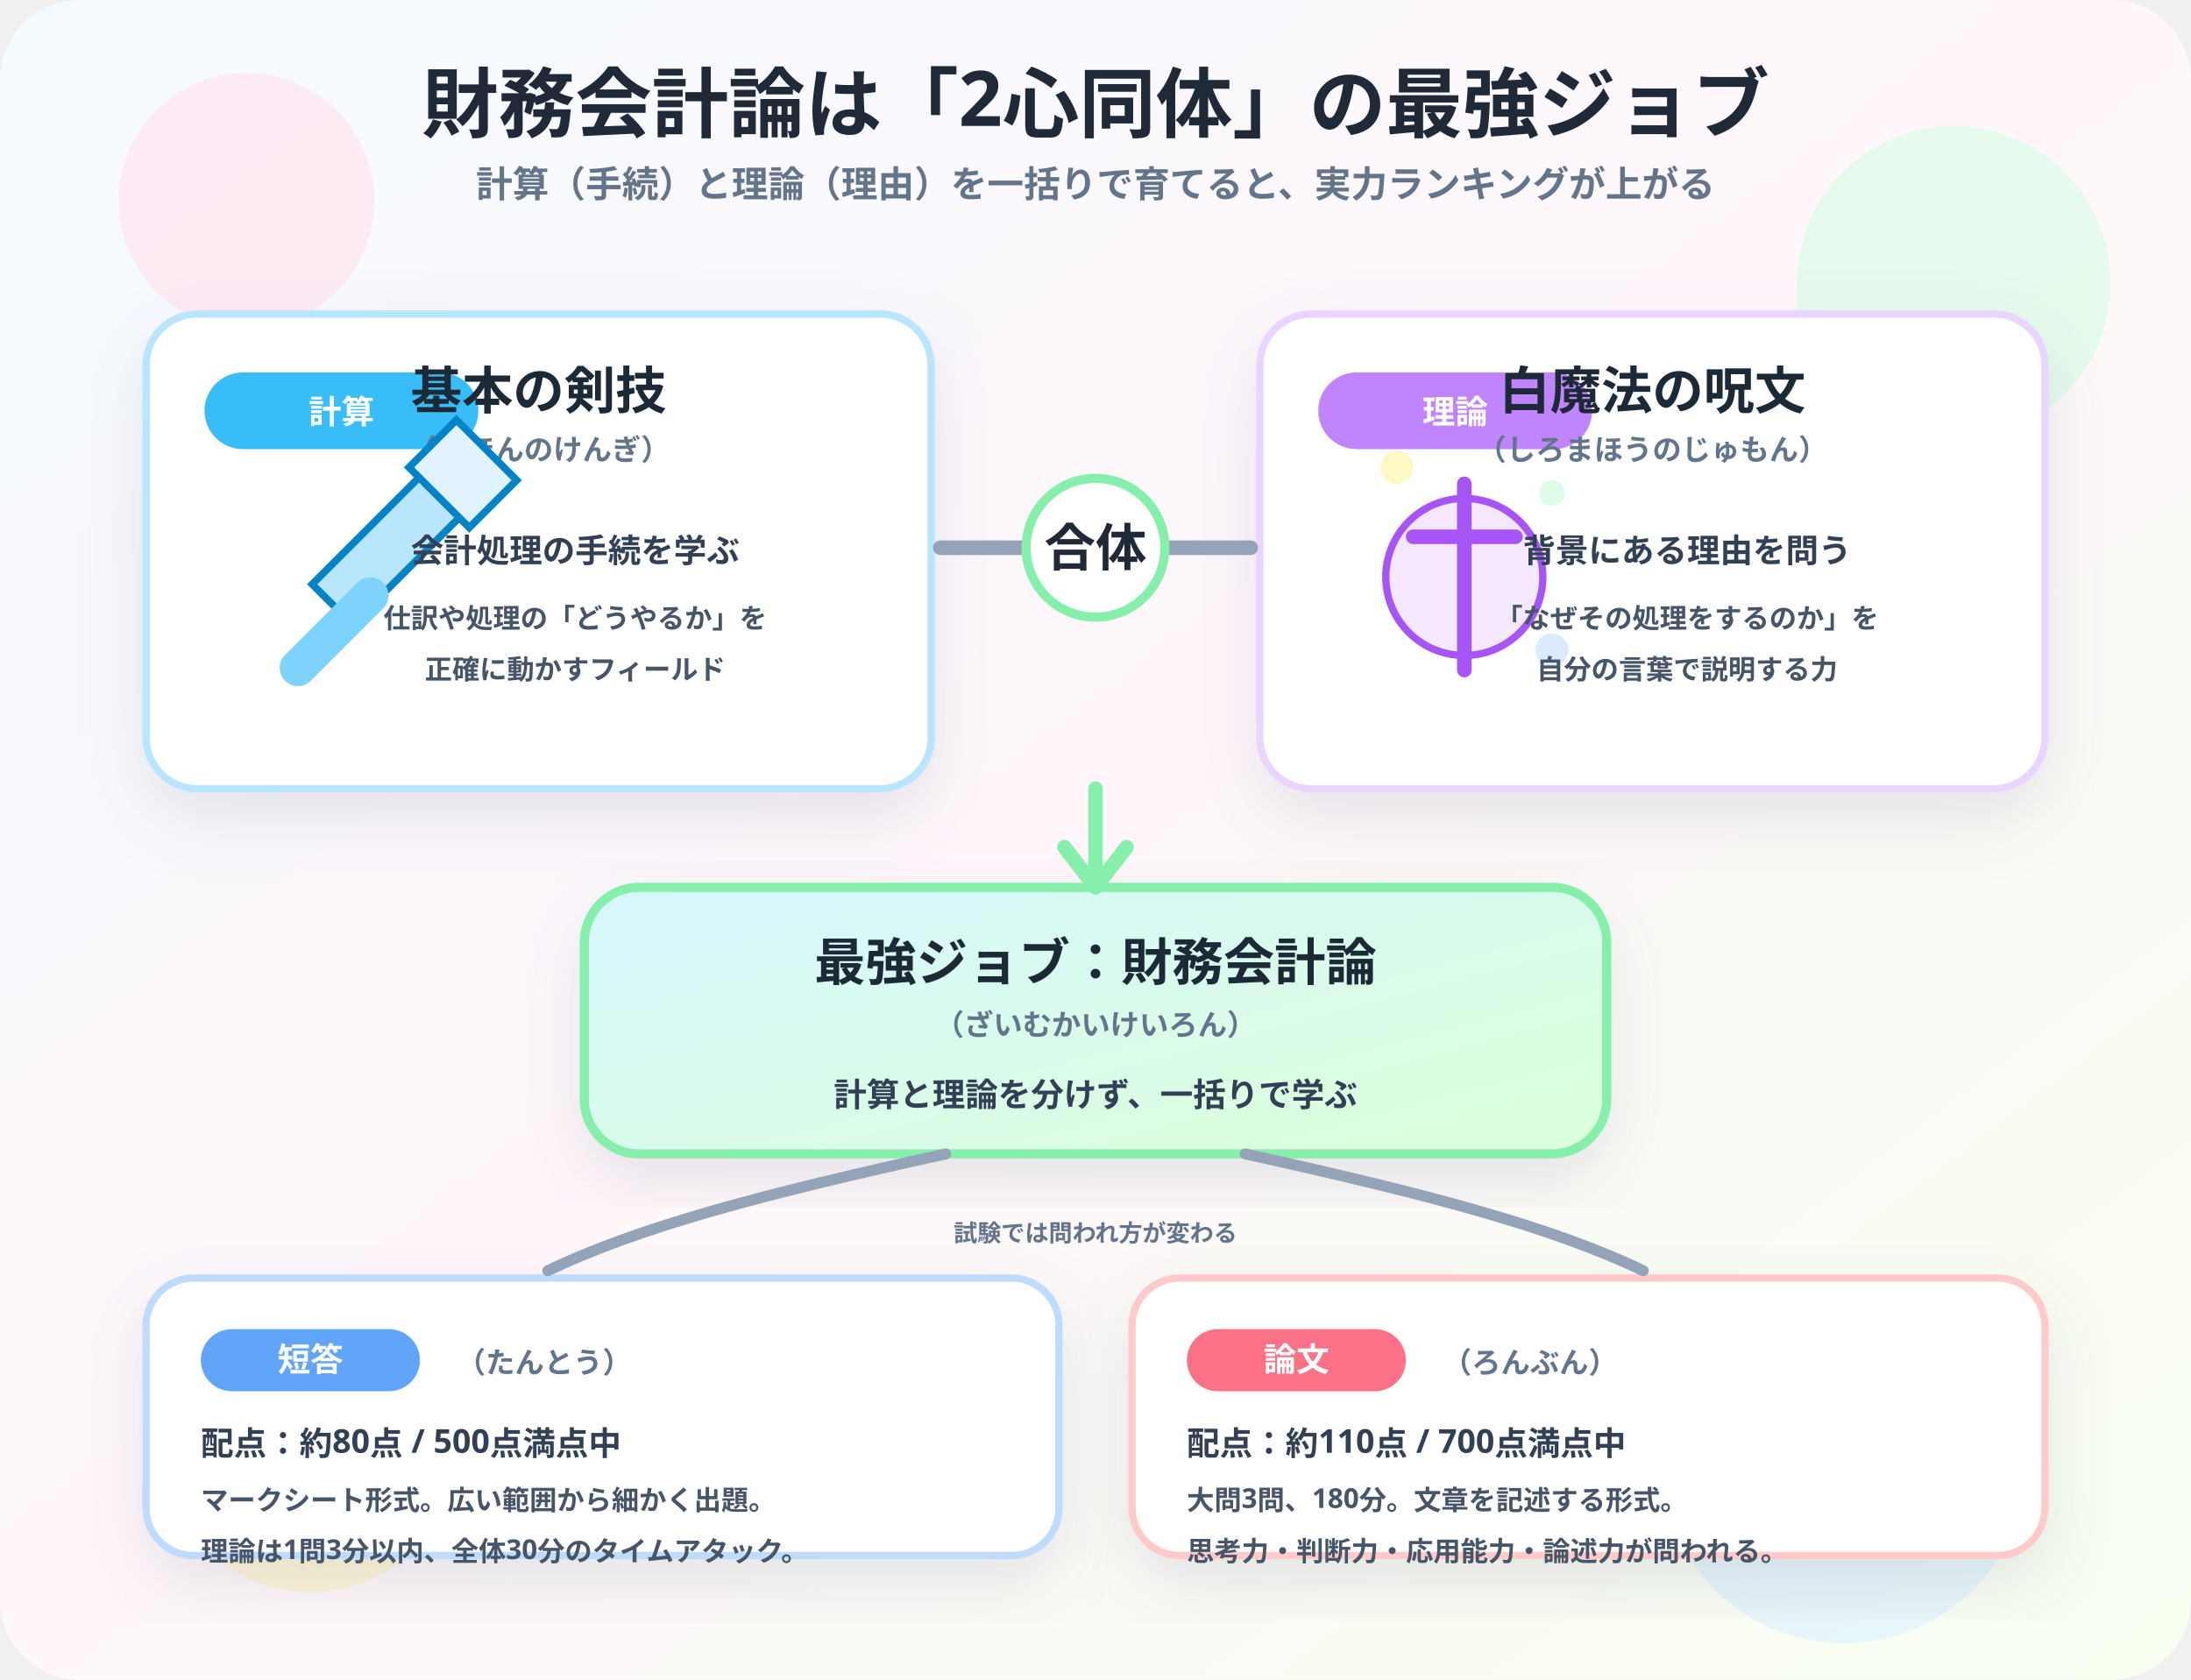
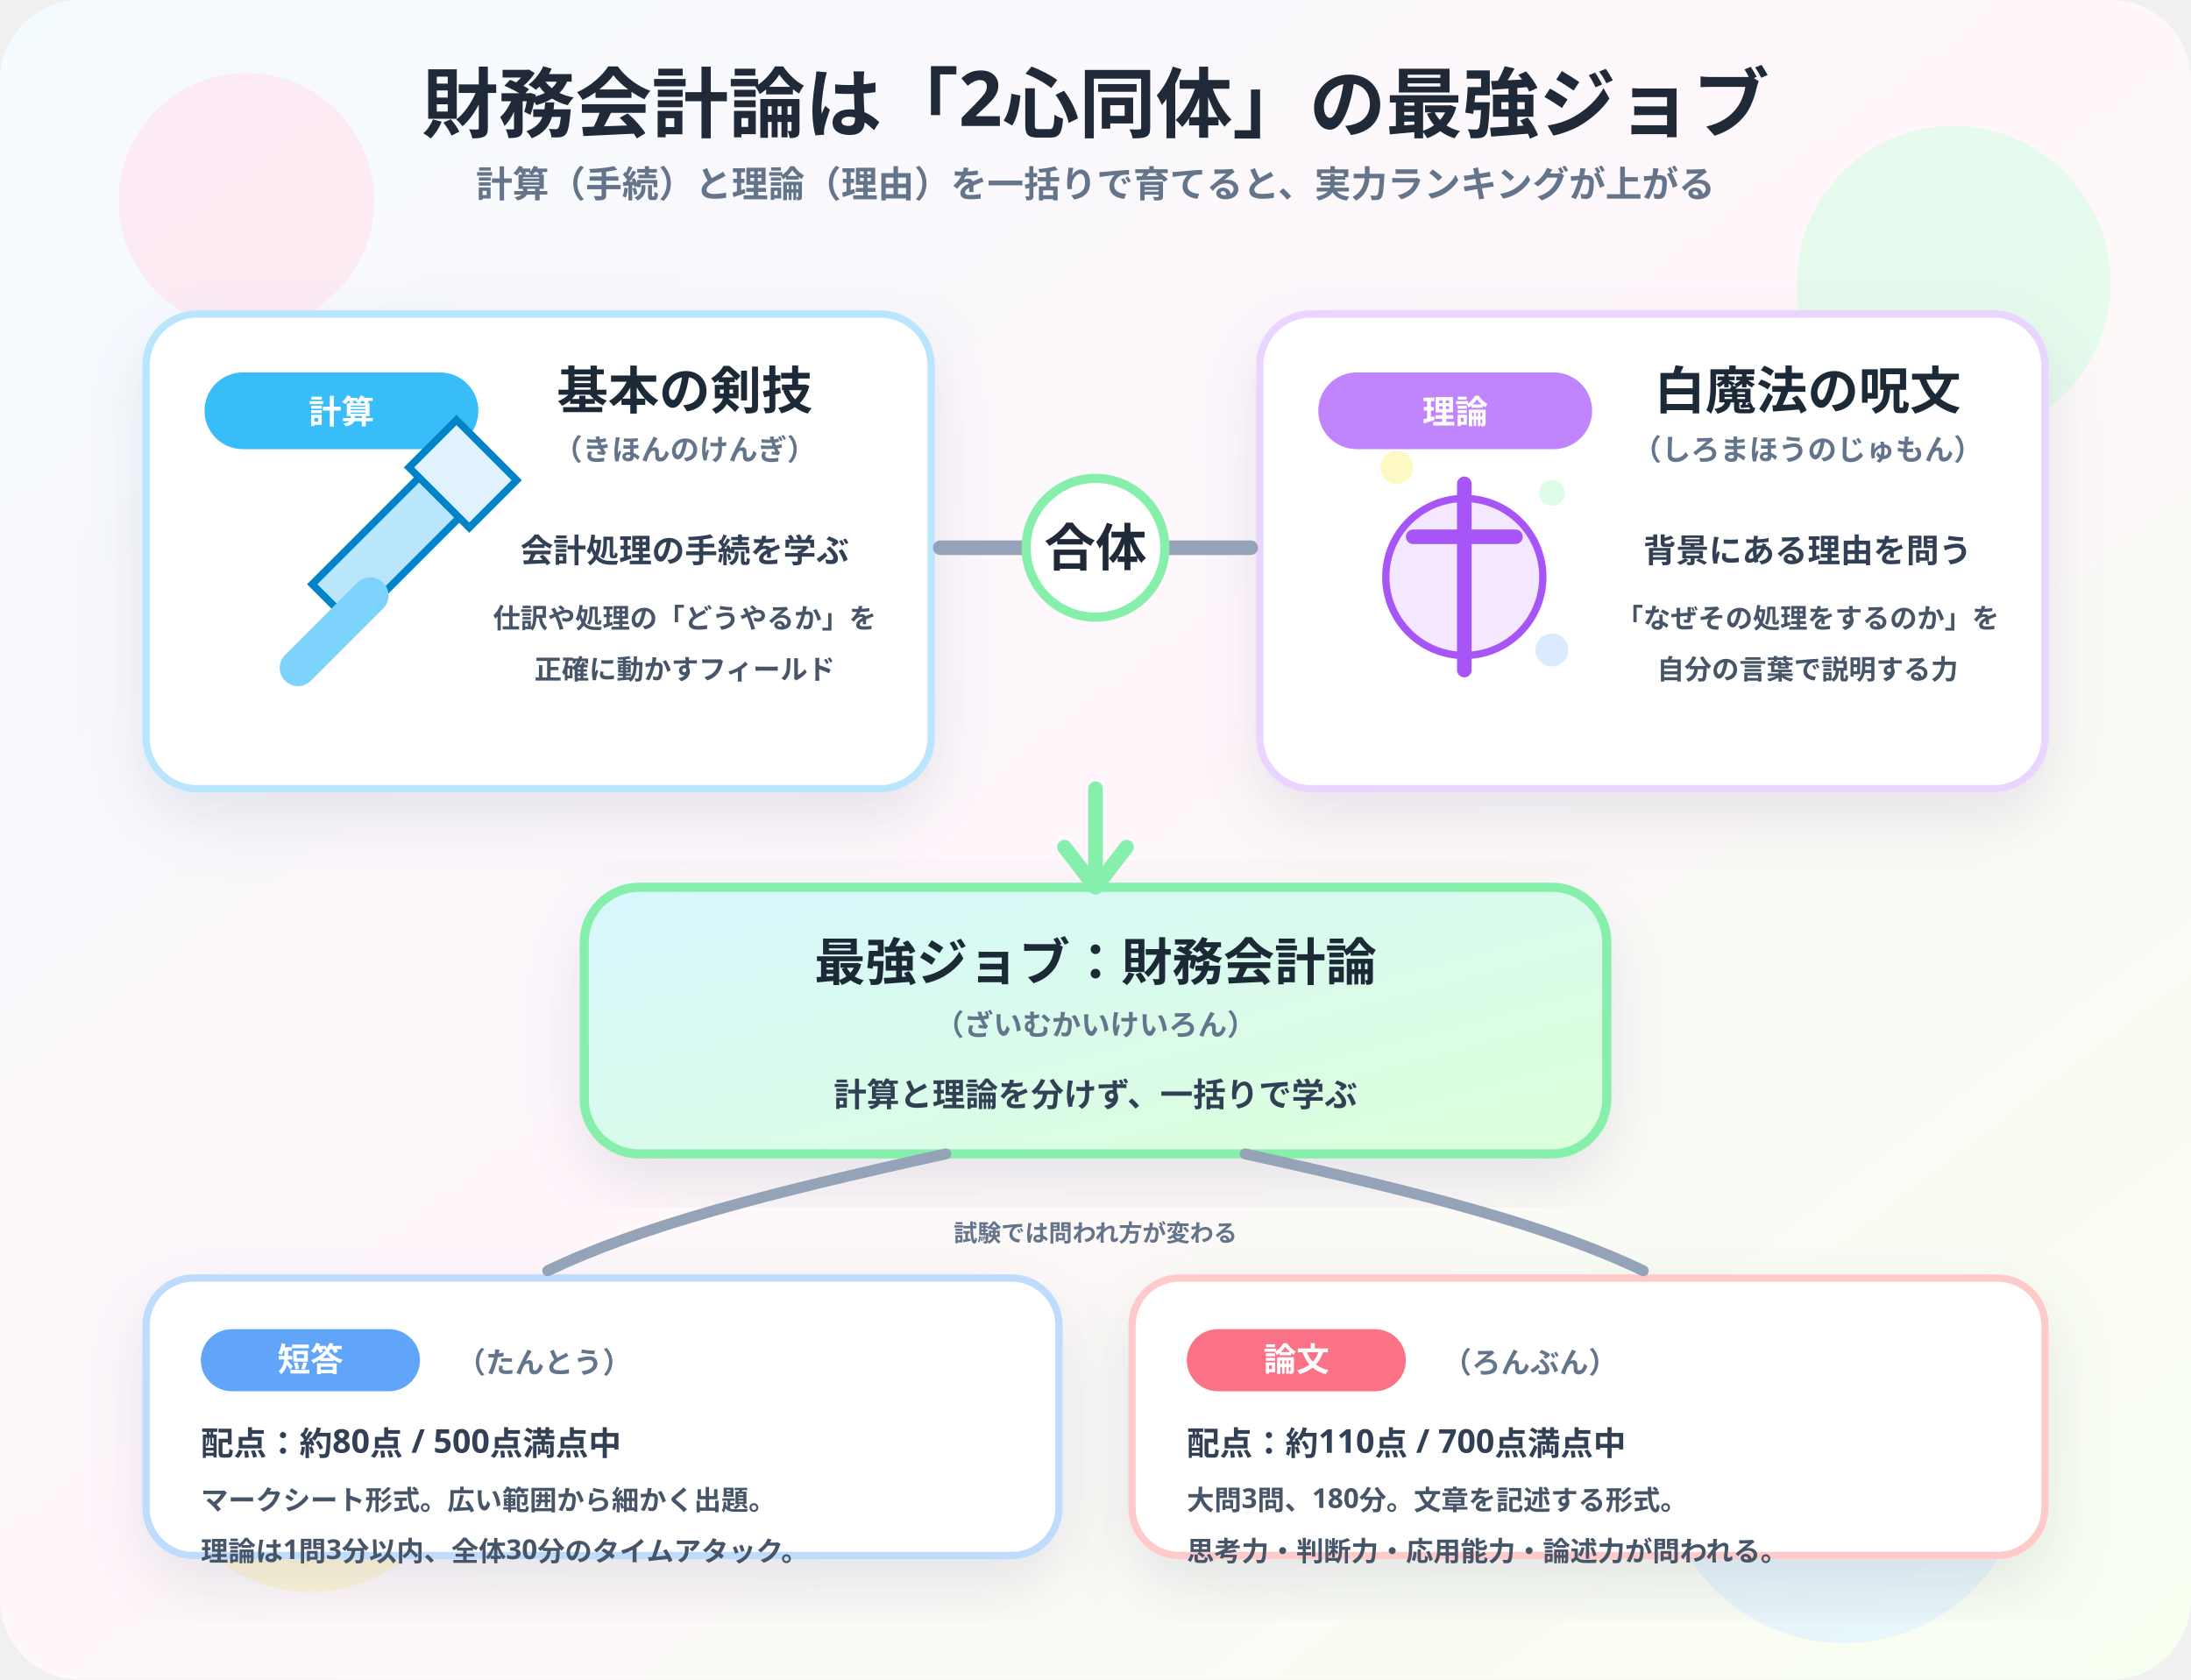
<svg xmlns="http://www.w3.org/2000/svg" width="1200" height="920" viewBox="0 0 1200 920" role="img" aria-labelledby="title desc">
  <defs>
    <linearGradient id="bg" x1="0" y1="0" x2="1" y2="1">
      <stop offset="0" stop-color="#f4fbff" />
      <stop offset="0.48" stop-color="#fff7fb" />
      <stop offset="1" stop-color="#f7fff0" />
    </linearGradient>
    <linearGradient id="job" x1="0" y1="0" x2="1" y2="1">
      <stop offset="0" stop-color="#d8f7ff" />
      <stop offset="1" stop-color="#dbffd8" />
    </linearGradient>
    <filter id="softShadow" x="-20%" y="-20%" width="140%" height="140%">
      <feDropShadow dx="0" dy="14" stdDeviation="18" flood-color="#667085" flood-opacity="0.16" />
    </filter>
    <style>
      .title{font-family:"Noto Sans JP", system-ui, sans-serif;font-size:42px;font-weight:800;fill:#1f2937;letter-spacing:0}
      .sub{font-family:"Noto Sans JP", system-ui, sans-serif;font-size:20px;font-weight:600;fill:#64748b;letter-spacing:0}
      .label{font-family:"Noto Sans JP", system-ui, sans-serif;font-size:28px;font-weight:800;fill:#1f2937;letter-spacing:0}
      .ruby{font-family:"Noto Sans JP", system-ui, sans-serif;font-size:16px;font-weight:700;fill:#64748b;letter-spacing:0}
      .body{font-family:"Noto Sans JP", system-ui, sans-serif;font-size:18px;font-weight:600;fill:#334155;letter-spacing:0}
      .small{font-family:"Noto Sans JP", system-ui, sans-serif;font-size:15px;font-weight:600;fill:#475569;letter-spacing:0}
      .tiny{font-family:"Noto Sans JP", system-ui, sans-serif;font-size:13px;font-weight:700;fill:#64748b;letter-spacing:0}
      .pill{font-family:"Noto Sans JP", system-ui, sans-serif;font-size:18px;font-weight:800;fill:#ffffff;letter-spacing:0}
    </style>
  </defs>
  <rect width="1200" height="920" rx="44" fill="url(#bg)" />
  <circle cx="135" cy="110" r="70" fill="#ffe4ef" opacity="0.7" />
  <circle cx="1070" cy="155" r="86" fill="#dcfce7" opacity="0.72" />
  <circle cx="1010" cy="800" r="100" fill="#e0f2fe" opacity="0.7" />
  <circle cx="170" cy="790" r="82" fill="#fef3c7" opacity="0.66" />
  <text x="600" y="72" text-anchor="middle" class="title">財務会計論は「2心同体」の最強ジョブ</text>
  <text x="600" y="108" text-anchor="middle" class="sub">計算（手続）と理論（理由）を一括りで育てると、実力ランキングが上がる</text>
  <g filter="url(#softShadow)">
    <rect x="80" y="172" width="430" height="260" rx="28" fill="#ffffff" stroke="#bae6fd" stroke-width="4" />
    <rect x="112" y="204" width="150" height="42" rx="21" fill="#38bdf8" />
    <text x="187" y="232" text-anchor="middle" class="pill">計算</text>
-     <text x="295" y="224" text-anchor="middle" class="label">基本の剣技</text>
-     <text x="295" y="252" text-anchor="middle" class="ruby">（きほんのけんぎ）</text>
+     <text x="375" y="224" text-anchor="middle" class="label">基本の剣技</text>
+     <text x="375" y="252" text-anchor="middle" class="ruby">（きほんのけんぎ）</text>
    <path d="M171 320 L230 261 L252 283 L193 342 Z" fill="#bae6fd" stroke="#0284c7" stroke-width="4" />
    <path d="M224 256 L250 230 L283 263 L257 289 Z" fill="#e0f2fe" stroke="#0284c7" stroke-width="4" />
    <rect x="145" y="336" width="76" height="20" rx="10" fill="#7dd3fc" transform="rotate(-45 183 346)" />
-     <text x="315" y="308" text-anchor="middle" class="body">会計処理の手続を学ぶ</text>
-     <text x="315" y="344" text-anchor="middle" class="small">仕訳や処理の「どうやるか」を</text>
-     <text x="315" y="372" text-anchor="middle" class="small">正確に動かすフィールド</text>
+     <text x="375" y="308" text-anchor="middle" class="body">会計処理の手続を学ぶ</text>
+     <text x="375" y="344" text-anchor="middle" class="small">仕訳や処理の「どうやるか」を</text>
+     <text x="375" y="372" text-anchor="middle" class="small">正確に動かすフィールド</text>
  </g>
  <g filter="url(#softShadow)">
    <rect x="690" y="172" width="430" height="260" rx="28" fill="#ffffff" stroke="#e9d5ff" stroke-width="4" />
    <rect x="722" y="204" width="150" height="42" rx="21" fill="#c084fc" />
    <text x="797" y="232" text-anchor="middle" class="pill">理論</text>
-     <text x="905" y="224" text-anchor="middle" class="label">白魔法の呪文</text>
-     <text x="905" y="252" text-anchor="middle" class="ruby">（しろまほうのじゅもん）</text>
+     <text x="990" y="224" text-anchor="middle" class="label">白魔法の呪文</text>
+     <text x="990" y="252" text-anchor="middle" class="ruby">（しろまほうのじゅもん）</text>
    <circle cx="802" cy="316" r="43" fill="#f3e8ff" stroke="#a855f7" stroke-width="4" />
    <path d="M802 265 L802 367" stroke="#a855f7" stroke-width="8" stroke-linecap="round" />
    <path d="M774 294 L830 294" stroke="#a855f7" stroke-width="8" stroke-linecap="round" />
    <circle cx="765" cy="256" r="9" fill="#fef9c3" />
    <circle cx="850" cy="270" r="7" fill="#dcfce7" />
    <circle cx="850" cy="356" r="9" fill="#dbeafe" />
-     <text x="924" y="308" text-anchor="middle" class="body">背景にある理由を問う</text>
-     <text x="924" y="344" text-anchor="middle" class="small">「なぜその処理をするのか」を</text>
-     <text x="924" y="372" text-anchor="middle" class="small">自分の言葉で説明する力</text>
+     <text x="990" y="308" text-anchor="middle" class="body">背景にある理由を問う</text>
+     <text x="990" y="344" text-anchor="middle" class="small">「なぜその処理をするのか」を</text>
+     <text x="990" y="372" text-anchor="middle" class="small">自分の言葉で説明する力</text>
  </g>
  <path d="M515 300 C555 300 570 300 592 300" stroke="#94a3b8" stroke-width="8" stroke-linecap="round" fill="none" />
  <path d="M685 300 C645 300 630 300 608 300" stroke="#94a3b8" stroke-width="8" stroke-linecap="round" fill="none" />
  <circle cx="600" cy="300" r="38" fill="#ffffff" stroke="#86efac" stroke-width="5" />
  <text x="600" y="310" text-anchor="middle" class="label" fill="#16a34a">合体</text>
  <g filter="url(#softShadow)">
    <rect x="320" y="486" width="560" height="146" rx="30" fill="url(#job)" stroke="#86efac" stroke-width="5" />
    <text x="600" y="537" text-anchor="middle" class="label">最強ジョブ：財務会計論</text>
    <text x="600" y="567" text-anchor="middle" class="ruby">（ざいむかいけいろん）</text>
    <text x="600" y="606" text-anchor="middle" class="body">計算と理論を分けず、一括りで学ぶ</text>
  </g>
  <path d="M600 432 L600 480" stroke="#86efac" stroke-width="8" stroke-linecap="round" />
  <path d="M583 464 L600 486 L617 464" fill="none" stroke="#86efac" stroke-width="8" stroke-linecap="round" stroke-linejoin="round" />
  <g filter="url(#softShadow)">
    <rect x="80" y="700" width="500" height="152" rx="26" fill="#ffffff" stroke="#bfdbfe" stroke-width="4" />
    <rect x="110" y="728" width="120" height="34" rx="17" fill="#60a5fa" />
    <text x="170" y="751" text-anchor="middle" class="pill">短答</text>
    <text x="250" y="752" class="ruby">（たんとう）</text>
    <text x="110" y="797" class="body">配点：約80点 / 500点満点中</text>
    <text x="110" y="827" class="small">マークシート形式。広い範囲から細かく出題。</text>
    <text x="110" y="855" class="small">理論は1問3分以内、全体30分のタイムアタック。</text>
  </g>
  <g filter="url(#softShadow)">
    <rect x="620" y="700" width="500" height="152" rx="26" fill="#ffffff" stroke="#fecaca" stroke-width="4" />
    <rect x="650" y="728" width="120" height="34" rx="17" fill="#fb7185" />
    <text x="710" y="751" text-anchor="middle" class="pill">論文</text>
    <text x="790" y="752" class="ruby">（ろんぶん）</text>
    <text x="650" y="797" class="body">配点：約110点 / 700点満点中</text>
    <text x="650" y="827" class="small">大問3問、180分。文章を記述する形式。</text>
    <text x="650" y="855" class="small">思考力・判断力・応用能力・論述力が問われる。</text>
  </g>
  <path d="M518 632 C418 654 350 672 300 696" stroke="#94a3b8" stroke-width="6" stroke-linecap="round" fill="none" />
  <path d="M682 632 C782 654 850 672 900 696" stroke="#94a3b8" stroke-width="6" stroke-linecap="round" fill="none" />
  <text x="600" y="680" text-anchor="middle" class="tiny">試験では問われ方が変わる</text>
</svg>
